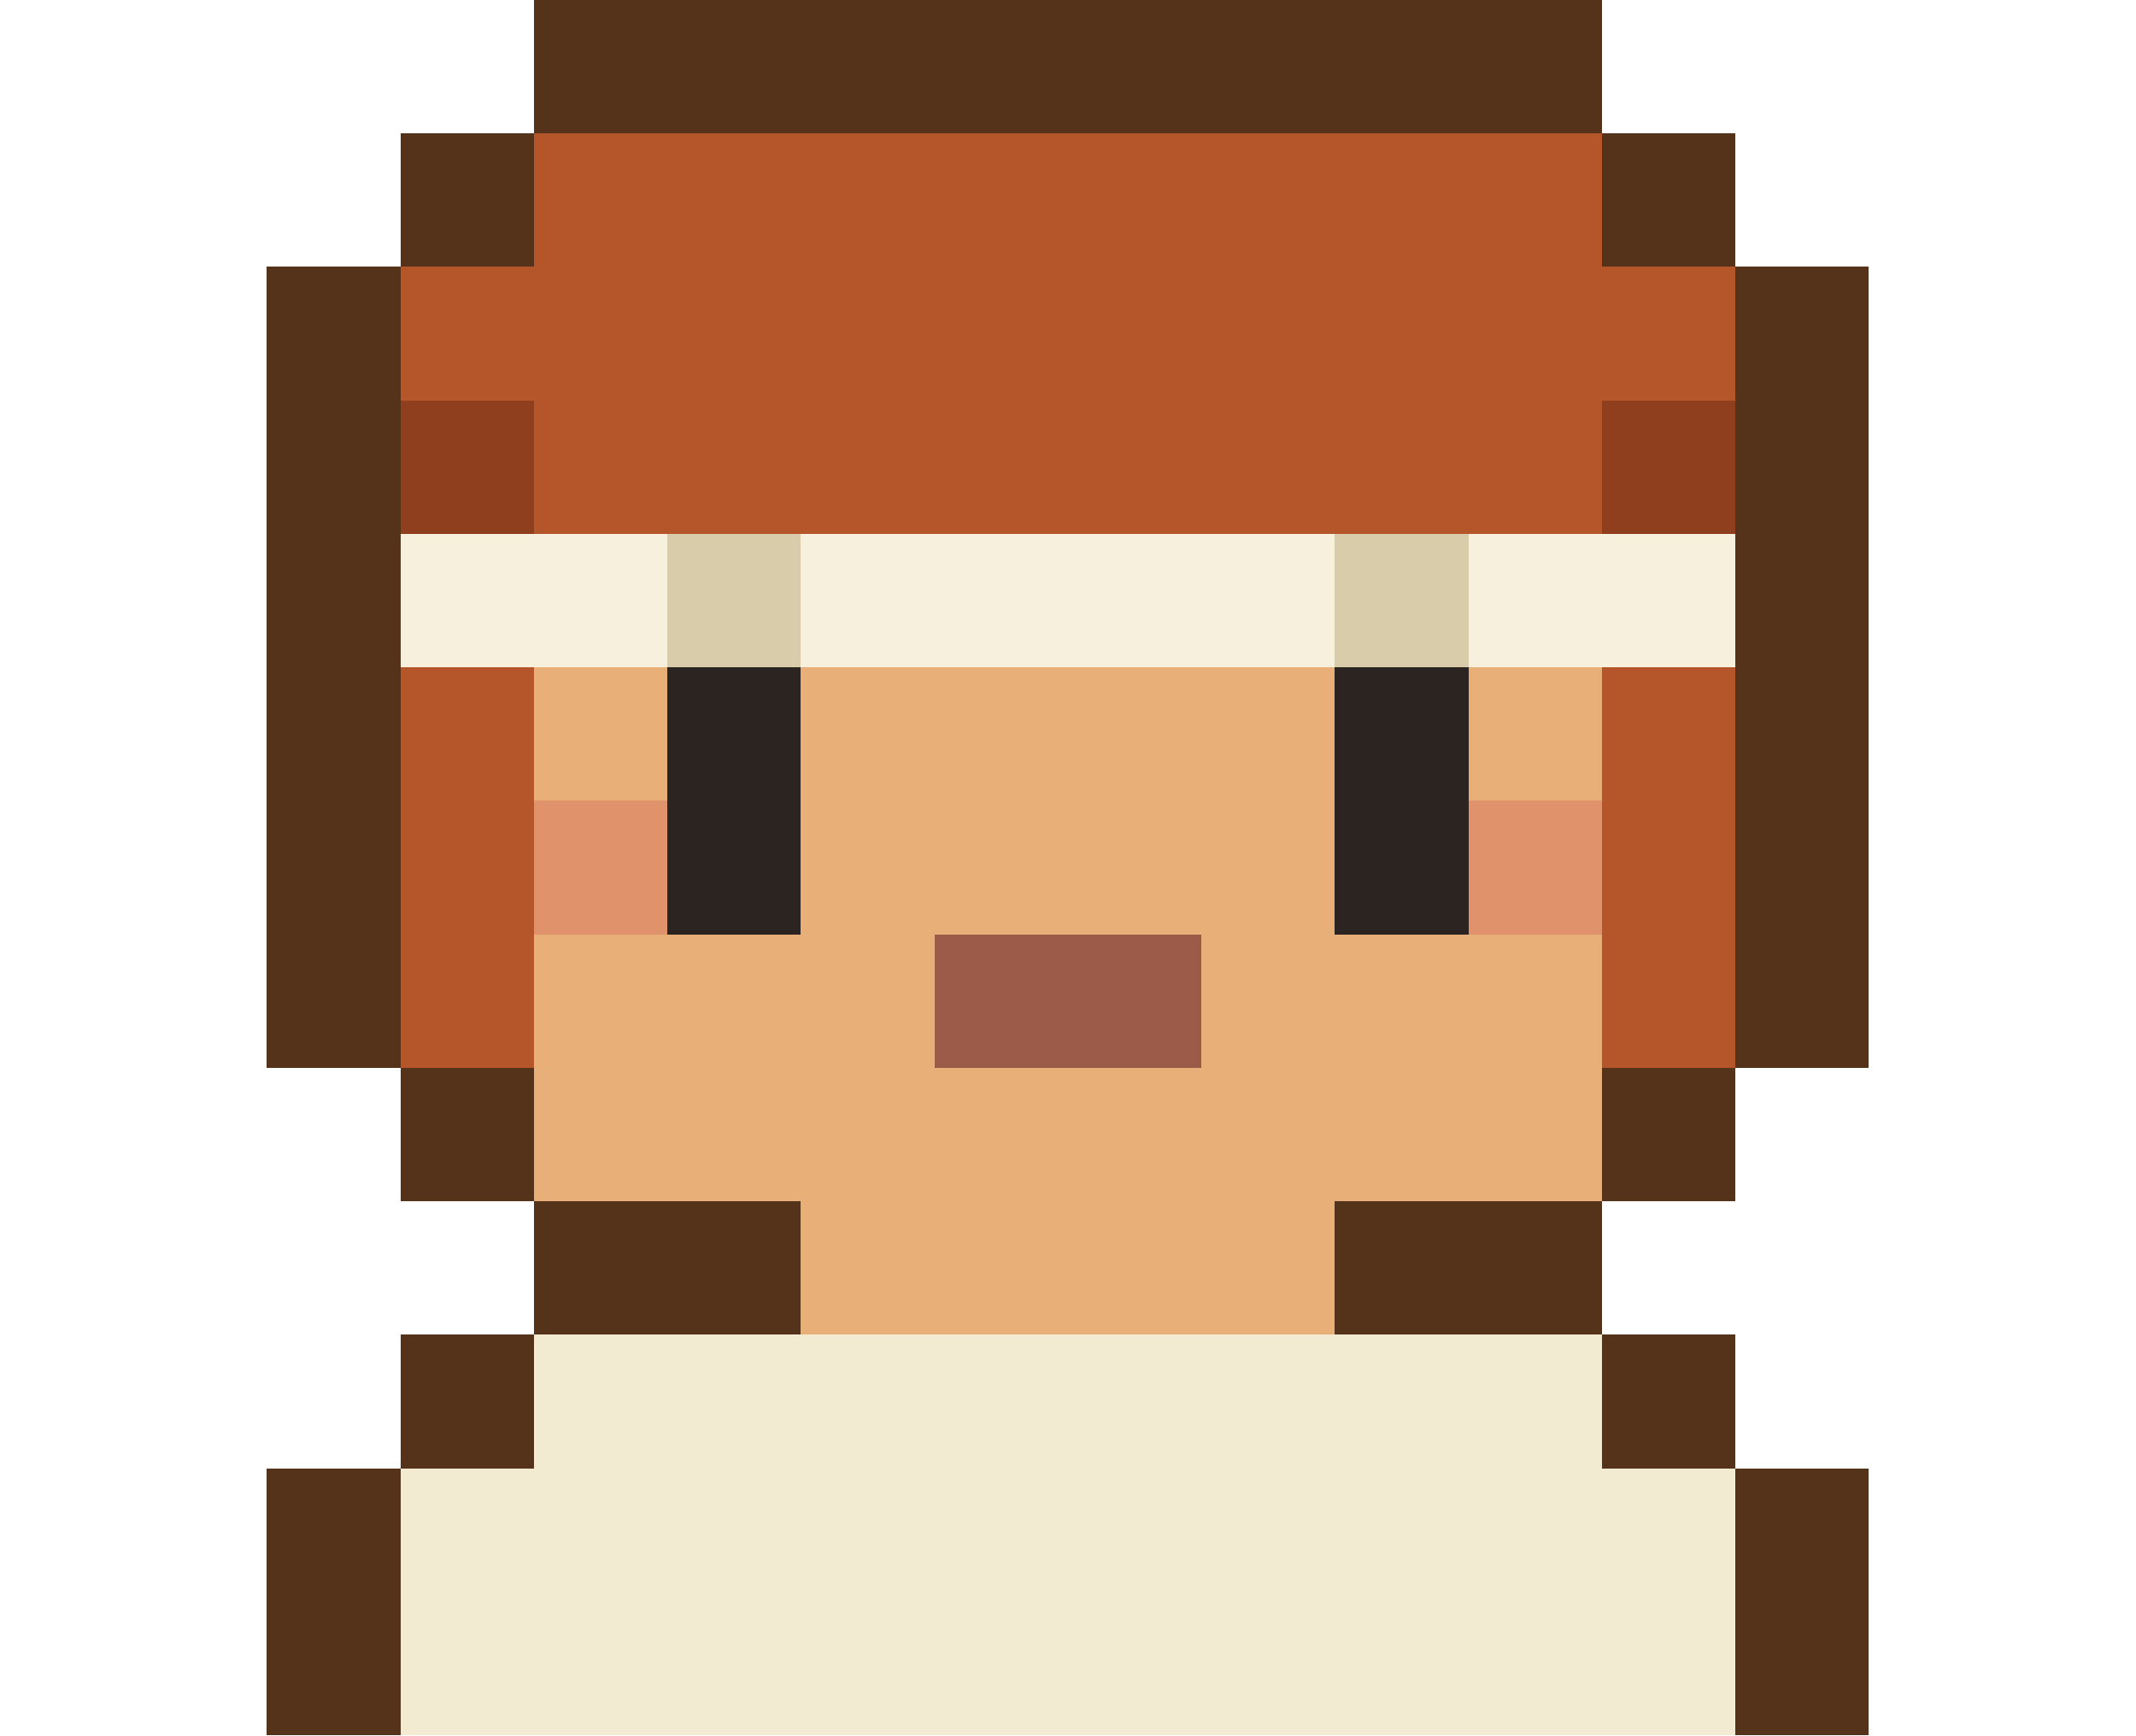
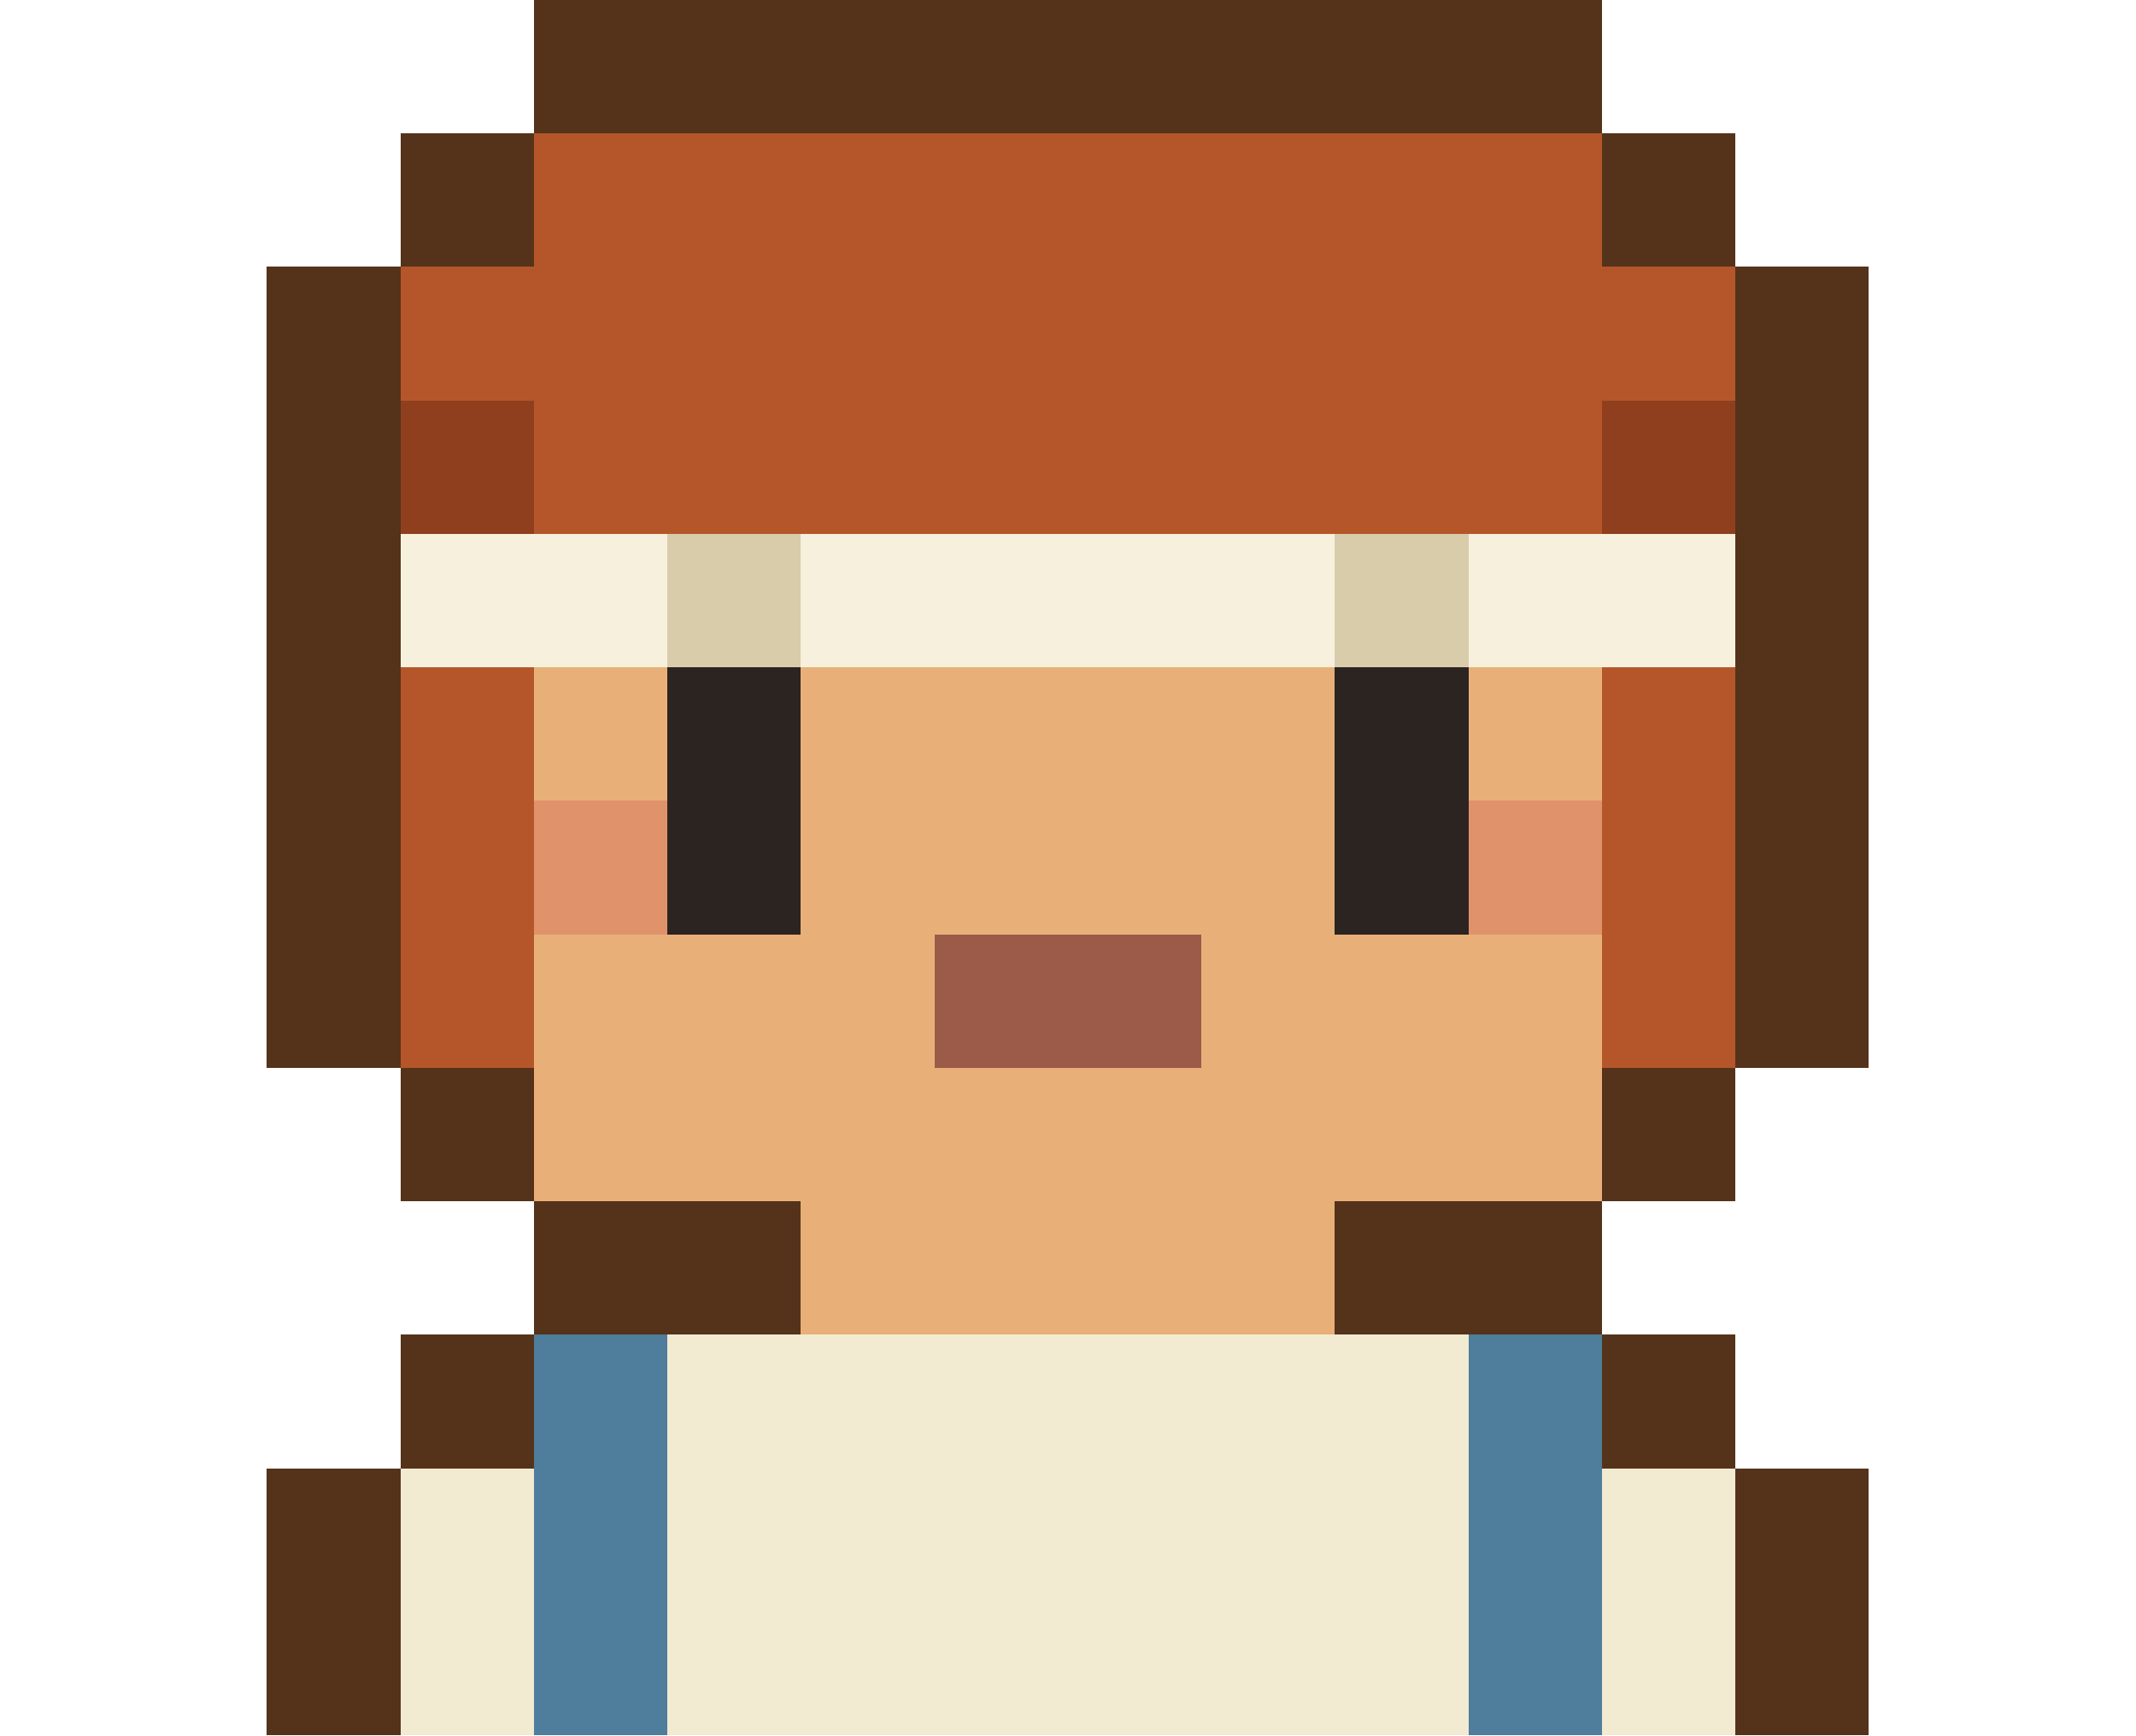
<svg xmlns="http://www.w3.org/2000/svg" viewBox="0 0 16 13" width="16" height="13" shape-rendering="crispEdges" aria-hidden="true" focusable="false">
  <rect x="4" y="0" width="1" height="1" fill="#54331a" />
  <rect x="5" y="0" width="1" height="1" fill="#54331a" />
  <rect x="6" y="0" width="1" height="1" fill="#54331a" />
  <rect x="7" y="0" width="1" height="1" fill="#54331a" />
  <rect x="8" y="0" width="1" height="1" fill="#54331a" />
  <rect x="9" y="0" width="1" height="1" fill="#54331a" />
  <rect x="10" y="0" width="1" height="1" fill="#54331a" />
  <rect x="11" y="0" width="1" height="1" fill="#54331a" />
  <rect x="3" y="1" width="1" height="1" fill="#54331a" />
  <rect x="4" y="1" width="1" height="1" fill="#b5562a" />
  <rect x="5" y="1" width="1" height="1" fill="#b5562a" />
  <rect x="6" y="1" width="1" height="1" fill="#b5562a" />
  <rect x="7" y="1" width="1" height="1" fill="#b5562a" />
  <rect x="8" y="1" width="1" height="1" fill="#b5562a" />
  <rect x="9" y="1" width="1" height="1" fill="#b5562a" />
  <rect x="10" y="1" width="1" height="1" fill="#b5562a" />
  <rect x="11" y="1" width="1" height="1" fill="#b5562a" />
  <rect x="12" y="1" width="1" height="1" fill="#54331a" />
  <rect x="2" y="2" width="1" height="1" fill="#54331a" />
  <rect x="3" y="2" width="1" height="1" fill="#b5562a" />
  <rect x="4" y="2" width="1" height="1" fill="#b5562a" />
  <rect x="5" y="2" width="1" height="1" fill="#b5562a" />
  <rect x="6" y="2" width="1" height="1" fill="#b5562a" />
  <rect x="7" y="2" width="1" height="1" fill="#b5562a" />
  <rect x="8" y="2" width="1" height="1" fill="#b5562a" />
  <rect x="9" y="2" width="1" height="1" fill="#b5562a" />
  <rect x="10" y="2" width="1" height="1" fill="#b5562a" />
  <rect x="11" y="2" width="1" height="1" fill="#b5562a" />
  <rect x="12" y="2" width="1" height="1" fill="#b5562a" />
  <rect x="13" y="2" width="1" height="1" fill="#54331a" />
  <rect x="2" y="3" width="1" height="1" fill="#54331a" />
  <rect x="3" y="3" width="1" height="1" fill="#8f3f1d" />
  <rect x="4" y="3" width="1" height="1" fill="#b5562a" />
  <rect x="5" y="3" width="1" height="1" fill="#b5562a" />
  <rect x="6" y="3" width="1" height="1" fill="#b5562a" />
  <rect x="7" y="3" width="1" height="1" fill="#b5562a" />
  <rect x="8" y="3" width="1" height="1" fill="#b5562a" />
  <rect x="9" y="3" width="1" height="1" fill="#b5562a" />
  <rect x="10" y="3" width="1" height="1" fill="#b5562a" />
  <rect x="11" y="3" width="1" height="1" fill="#b5562a" />
  <rect x="12" y="3" width="1" height="1" fill="#8f3f1d" />
  <rect x="13" y="3" width="1" height="1" fill="#54331a" />
  <rect x="2" y="4" width="1" height="1" fill="#54331a" />
  <rect x="3" y="4" width="1" height="1" fill="#f6f0dc" />
  <rect x="4" y="4" width="1" height="1" fill="#f6f0dc" />
  <rect x="5" y="4" width="1" height="1" fill="#d9ccab" />
  <rect x="6" y="4" width="1" height="1" fill="#f6f0dc" />
  <rect x="7" y="4" width="1" height="1" fill="#f6f0dc" />
  <rect x="8" y="4" width="1" height="1" fill="#f6f0dc" />
  <rect x="9" y="4" width="1" height="1" fill="#f6f0dc" />
  <rect x="10" y="4" width="1" height="1" fill="#d9ccab" />
  <rect x="11" y="4" width="1" height="1" fill="#f6f0dc" />
  <rect x="12" y="4" width="1" height="1" fill="#f6f0dc" />
  <rect x="13" y="4" width="1" height="1" fill="#54331a" />
  <rect x="2" y="5" width="1" height="1" fill="#54331a" />
  <rect x="3" y="5" width="1" height="1" fill="#b5562a" />
  <rect x="4" y="5" width="1" height="1" fill="#e8b078" />
  <rect x="5" y="5" width="1" height="1" fill="#2b2421" />
  <rect x="6" y="5" width="1" height="1" fill="#e8b078" />
  <rect x="7" y="5" width="1" height="1" fill="#e8b078" />
  <rect x="8" y="5" width="1" height="1" fill="#e8b078" />
  <rect x="9" y="5" width="1" height="1" fill="#e8b078" />
  <rect x="10" y="5" width="1" height="1" fill="#2b2421" />
  <rect x="11" y="5" width="1" height="1" fill="#e8b078" />
  <rect x="12" y="5" width="1" height="1" fill="#b5562a" />
  <rect x="13" y="5" width="1" height="1" fill="#54331a" />
  <rect x="2" y="6" width="1" height="1" fill="#54331a" />
  <rect x="3" y="6" width="1" height="1" fill="#b5562a" />
  <rect x="4" y="6" width="1" height="1" fill="#e0926a" />
  <rect x="5" y="6" width="1" height="1" fill="#2b2421" />
  <rect x="6" y="6" width="1" height="1" fill="#e8b078" />
  <rect x="7" y="6" width="1" height="1" fill="#e8b078" />
  <rect x="8" y="6" width="1" height="1" fill="#e8b078" />
  <rect x="9" y="6" width="1" height="1" fill="#e8b078" />
  <rect x="10" y="6" width="1" height="1" fill="#2b2421" />
  <rect x="11" y="6" width="1" height="1" fill="#e0926a" />
  <rect x="12" y="6" width="1" height="1" fill="#b5562a" />
  <rect x="13" y="6" width="1" height="1" fill="#54331a" />
  <rect x="2" y="7" width="1" height="1" fill="#54331a" />
  <rect x="3" y="7" width="1" height="1" fill="#b5562a" />
  <rect x="4" y="7" width="1" height="1" fill="#e8b078" />
  <rect x="5" y="7" width="1" height="1" fill="#e8b078" />
  <rect x="6" y="7" width="1" height="1" fill="#e8b078" />
  <rect x="7" y="7" width="1" height="1" fill="#9c5a48" />
  <rect x="8" y="7" width="1" height="1" fill="#9c5a48" />
  <rect x="9" y="7" width="1" height="1" fill="#e8b078" />
  <rect x="10" y="7" width="1" height="1" fill="#e8b078" />
  <rect x="11" y="7" width="1" height="1" fill="#e8b078" />
  <rect x="12" y="7" width="1" height="1" fill="#b5562a" />
  <rect x="13" y="7" width="1" height="1" fill="#54331a" />
  <rect x="3" y="8" width="1" height="1" fill="#54331a" />
  <rect x="4" y="8" width="1" height="1" fill="#e8b078" />
  <rect x="5" y="8" width="1" height="1" fill="#e8b078" />
  <rect x="6" y="8" width="1" height="1" fill="#e8b078" />
  <rect x="7" y="8" width="1" height="1" fill="#e8b078" />
  <rect x="8" y="8" width="1" height="1" fill="#e8b078" />
  <rect x="9" y="8" width="1" height="1" fill="#e8b078" />
  <rect x="10" y="8" width="1" height="1" fill="#e8b078" />
  <rect x="11" y="8" width="1" height="1" fill="#e8b078" />
  <rect x="12" y="8" width="1" height="1" fill="#54331a" />
  <rect x="4" y="9" width="1" height="1" fill="#54331a" />
  <rect x="5" y="9" width="1" height="1" fill="#54331a" />
  <rect x="6" y="9" width="1" height="1" fill="#e8b078" />
  <rect x="7" y="9" width="1" height="1" fill="#e8b078" />
  <rect x="8" y="9" width="1" height="1" fill="#e8b078" />
  <rect x="9" y="9" width="1" height="1" fill="#e8b078" />
  <rect x="10" y="9" width="1" height="1" fill="#54331a" />
  <rect x="11" y="9" width="1" height="1" fill="#54331a" />
  <rect x="3" y="10" width="1" height="1" fill="#54331a" />
-   <rect x="4" y="10" width="1" height="1" fill="#f3ead2" />
+   <rect x="4" y="10" width="1" height="1" fill="#4f7d9c" />
  <rect x="5" y="10" width="1" height="1" fill="#f3ead2" />
  <rect x="6" y="10" width="1" height="1" fill="#f3ead2" />
  <rect x="7" y="10" width="1" height="1" fill="#f3ead2" />
  <rect x="8" y="10" width="1" height="1" fill="#f3ead2" />
  <rect x="9" y="10" width="1" height="1" fill="#f3ead2" />
  <rect x="10" y="10" width="1" height="1" fill="#f3ead2" />
-   <rect x="11" y="10" width="1" height="1" fill="#f3ead2" />
+   <rect x="11" y="10" width="1" height="1" fill="#4f7d9c" />
  <rect x="12" y="10" width="1" height="1" fill="#54331a" />
  <rect x="2" y="11" width="1" height="1" fill="#54331a" />
  <rect x="3" y="11" width="1" height="1" fill="#f3ead2" />
-   <rect x="4" y="11" width="1" height="1" fill="#f3ead2" />
+   <rect x="4" y="11" width="1" height="1" fill="#4f7d9c" />
  <rect x="5" y="11" width="1" height="1" fill="#f3ead2" />
  <rect x="6" y="11" width="1" height="1" fill="#f3ead2" />
  <rect x="7" y="11" width="1" height="1" fill="#f3ead2" />
  <rect x="8" y="11" width="1" height="1" fill="#f3ead2" />
  <rect x="9" y="11" width="1" height="1" fill="#f3ead2" />
  <rect x="10" y="11" width="1" height="1" fill="#f3ead2" />
-   <rect x="11" y="11" width="1" height="1" fill="#f3ead2" />
+   <rect x="11" y="11" width="1" height="1" fill="#4f7d9c" />
  <rect x="12" y="11" width="1" height="1" fill="#f3ead2" />
  <rect x="13" y="11" width="1" height="1" fill="#54331a" />
  <rect x="2" y="12" width="1" height="1" fill="#54331a" />
  <rect x="3" y="12" width="1" height="1" fill="#f3ead2" />
-   <rect x="4" y="12" width="1" height="1" fill="#f3ead2" />
+   <rect x="4" y="12" width="1" height="1" fill="#4f7d9c" />
  <rect x="5" y="12" width="1" height="1" fill="#f3ead2" />
  <rect x="6" y="12" width="1" height="1" fill="#f3ead2" />
  <rect x="7" y="12" width="1" height="1" fill="#f3ead2" />
  <rect x="8" y="12" width="1" height="1" fill="#f3ead2" />
  <rect x="9" y="12" width="1" height="1" fill="#f3ead2" />
  <rect x="10" y="12" width="1" height="1" fill="#f3ead2" />
-   <rect x="11" y="12" width="1" height="1" fill="#f3ead2" />
+   <rect x="11" y="12" width="1" height="1" fill="#4f7d9c" />
  <rect x="12" y="12" width="1" height="1" fill="#f3ead2" />
  <rect x="13" y="12" width="1" height="1" fill="#54331a" />
</svg>
